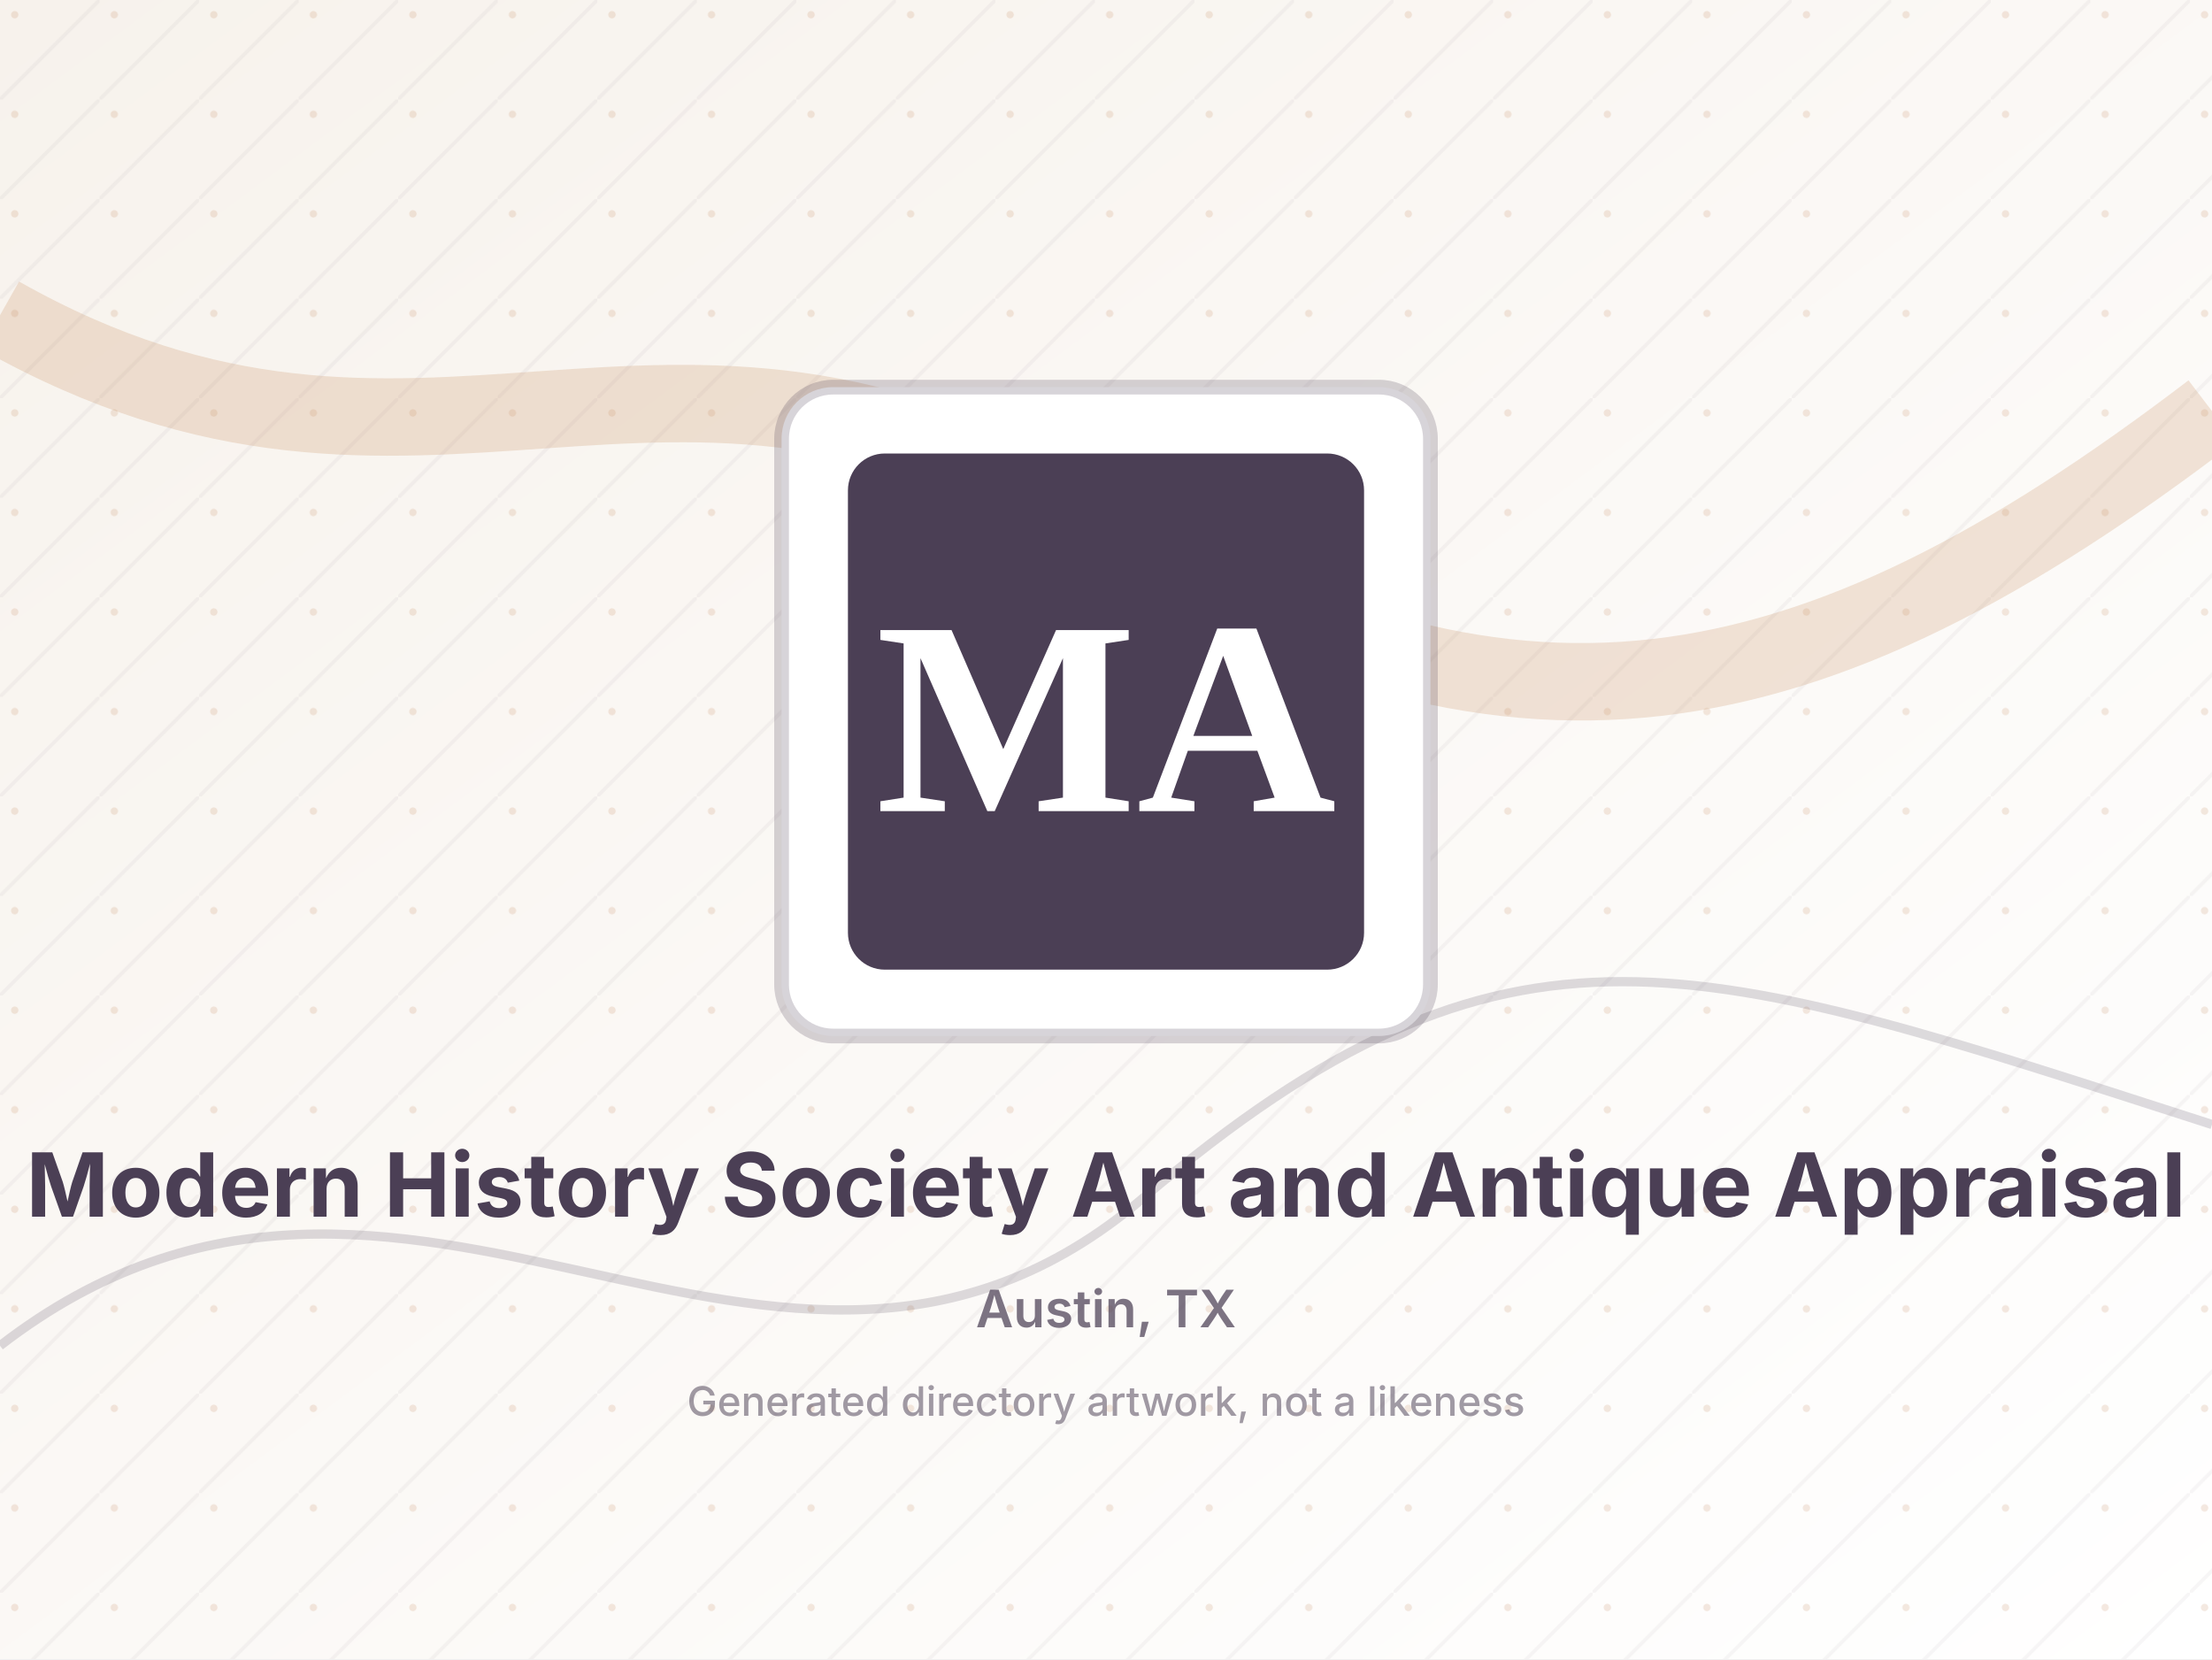
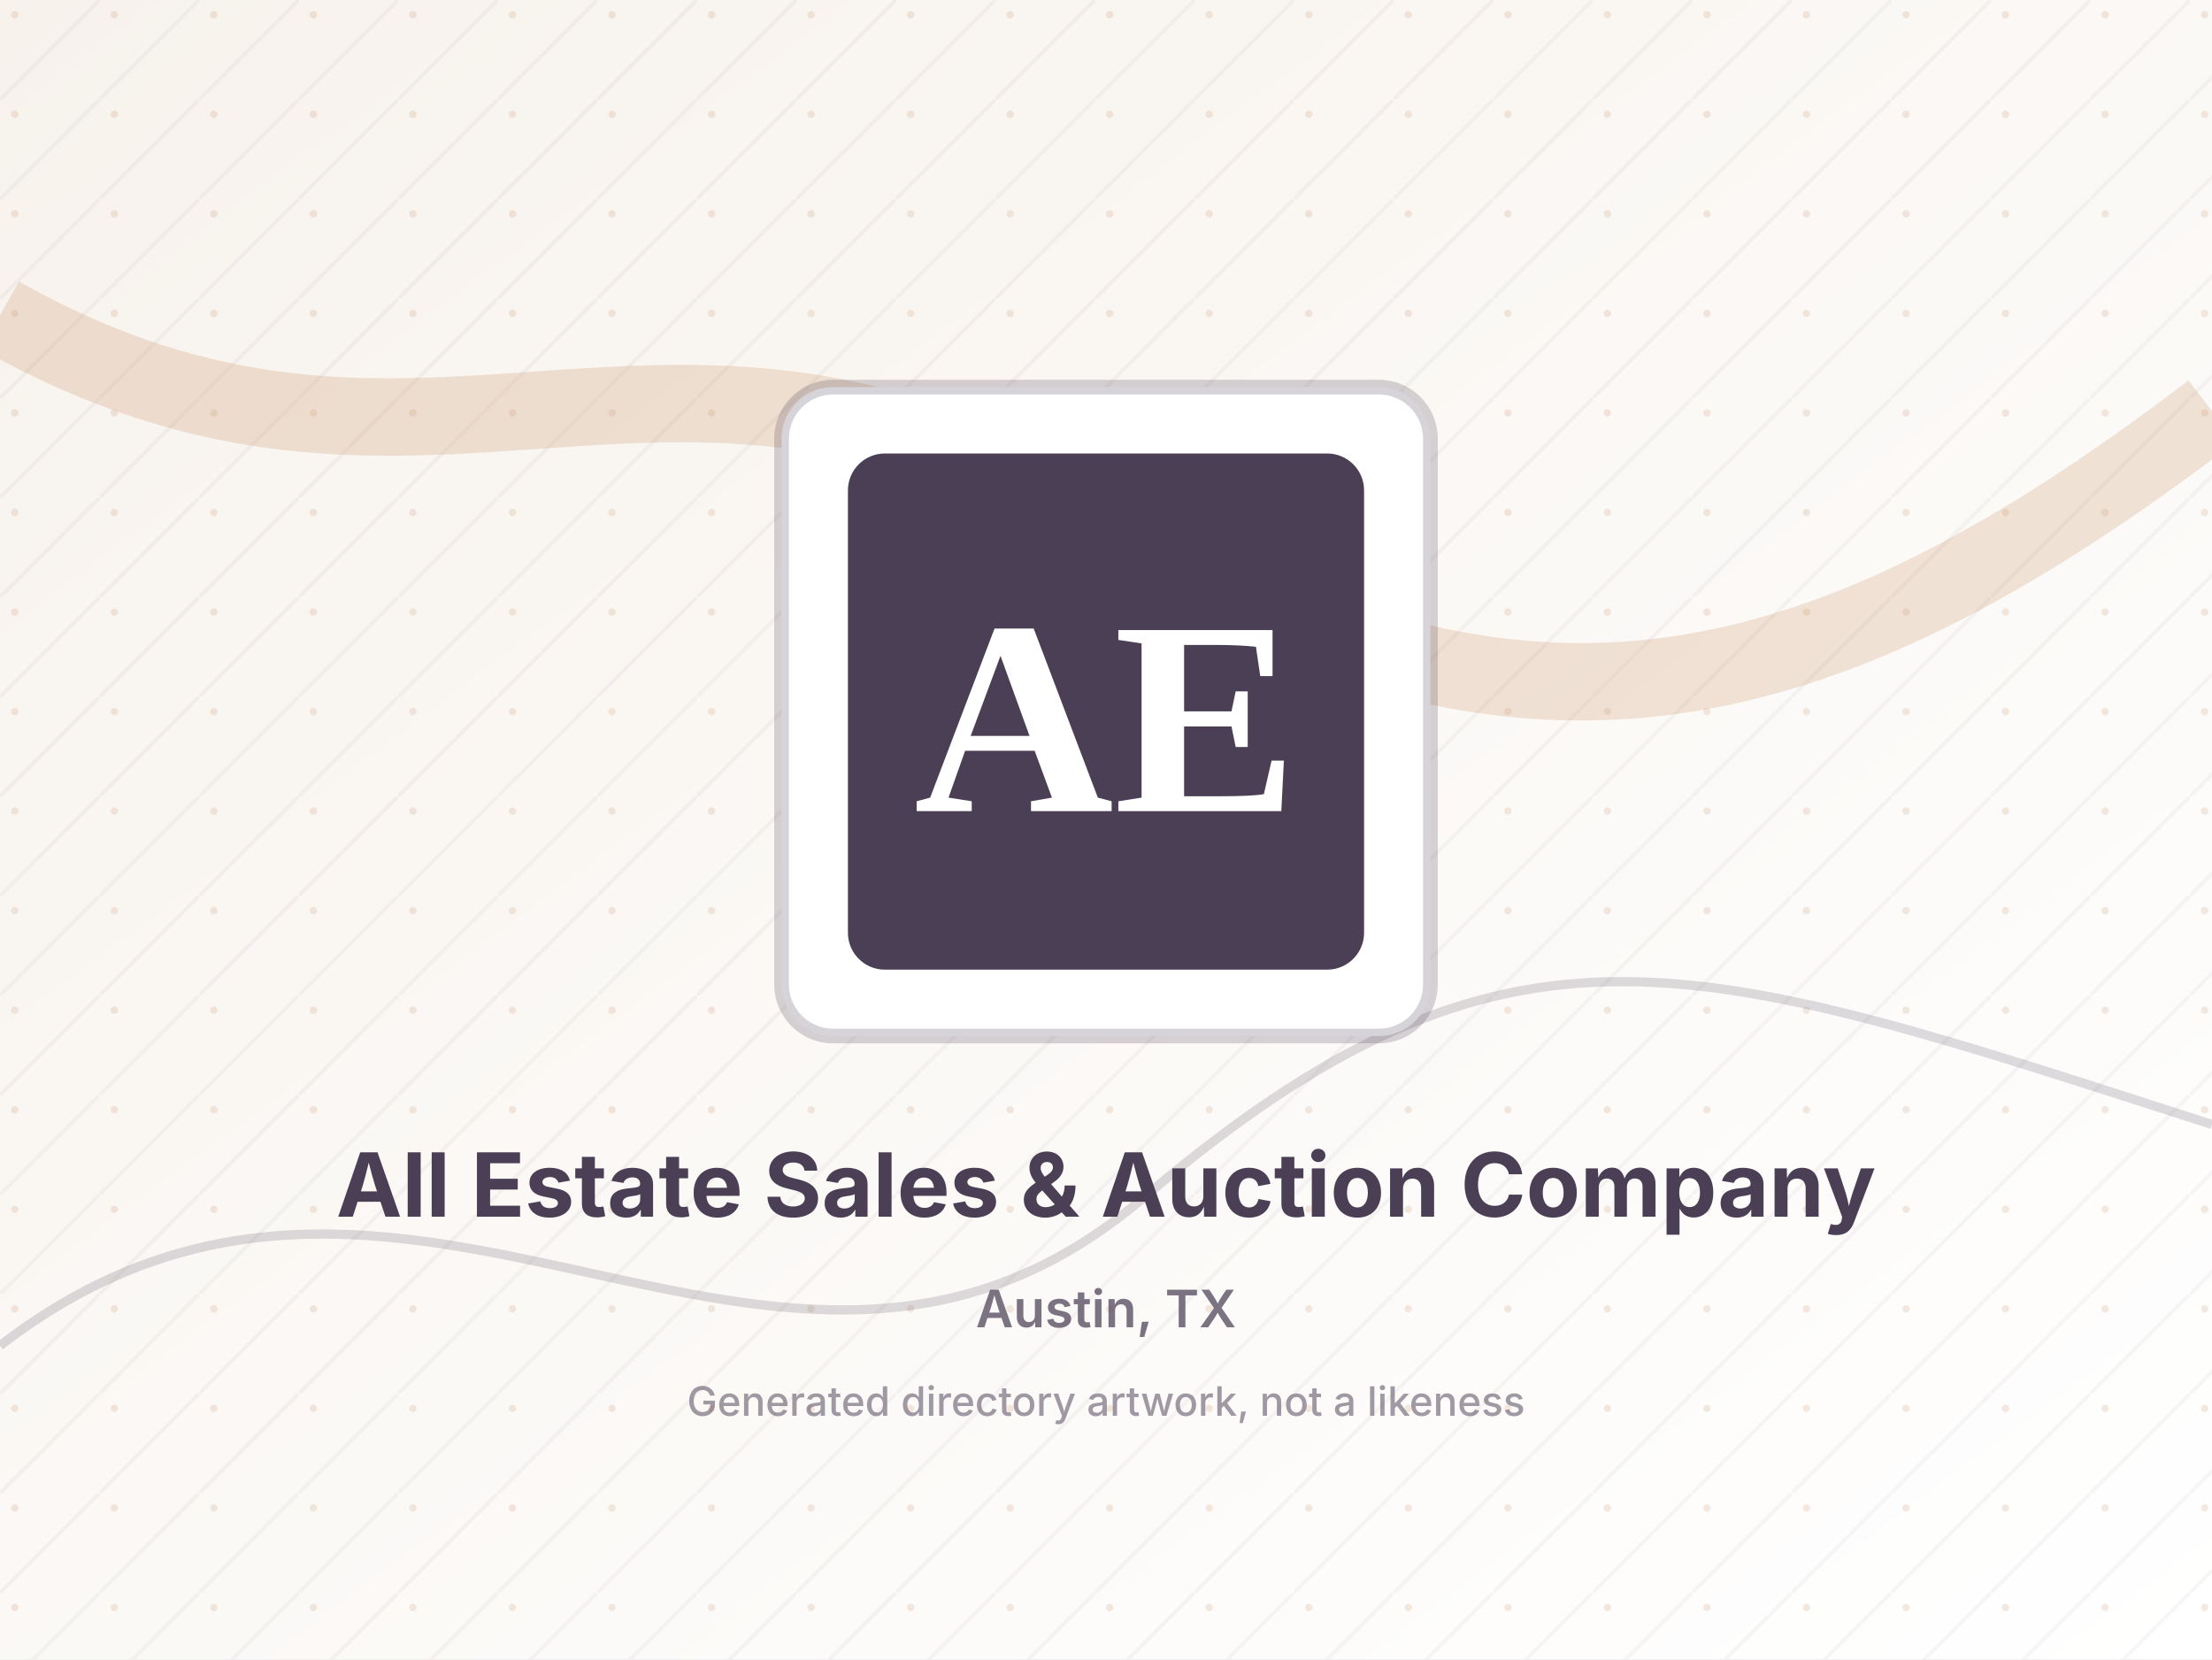
<svg xmlns="http://www.w3.org/2000/svg" viewBox="0 0 1200 900" role="img" aria-labelledby="title desc">
  <defs>
    <linearGradient id="paper" x1="0" y1="0" x2="1" y2="1">
      <stop offset="0" stop-color="#f7f2ec" />
      <stop offset="1" stop-color="#ffffff" />
    </linearGradient>
    <pattern id="ticks" width="54" height="54" patternUnits="userSpaceOnUse">
      <path d="M0 54 L54 0" stroke="#4b3f55" stroke-opacity=".045" stroke-width="2" />
      <circle cx="8" cy="8" r="2" fill="#c48a5a" fill-opacity=".18" />
    </pattern>
  </defs>
  <rect width="1200" height="900" fill="url(#paper)" />
  <rect width="1200" height="900" fill="url(#ticks)" />
  <path d="M0 171 C230 301, 360 141, 590 281 S980 391, 1200 223" fill="none" stroke="#c48a5a" stroke-width="42" stroke-opacity=".22" />
  <path d="M0 730 C220 560, 420 820, 620 650 S920 520, 1200 610" fill="none" stroke="#4b3f55" stroke-width="5" stroke-opacity=".18" />
  <g transform="translate(600 386) rotate(0)">
    <rect x="-176" y="-176" width="352" height="352" rx="28" fill="#fff" stroke="#4b3f55" stroke-opacity=".22" stroke-width="8" />
    <rect x="-140" y="-140" width="280" height="280" rx="20" fill="#4b3f55" />
-     <text x="0" y="54" text-anchor="middle" font-family="Georgia, 'Times New Roman', serif" font-size="150" font-weight="700" fill="#fff">MA</text>
+     <text x="0" y="54" text-anchor="middle" font-family="Georgia, 'Times New Roman', serif" font-size="150" font-weight="700" fill="#fff">AE</text>
  </g>
  <g font-family="Inter, Arial, sans-serif" text-anchor="middle">
-     <text x="600" y="660" font-size="48" font-weight="700" fill="#4b3f55">Modern History Society Art and Antique Appraisal</text>
+     <text x="600" y="660" font-size="48" font-weight="700" fill="#4b3f55">All Estate Sales &amp; Auction Company</text>
    <text x="600" y="720" font-size="28" font-weight="600" fill="#4b3f55" opacity=".72">Austin, TX</text>
    <text x="600" y="768" font-size="22" font-weight="500" fill="#4b3f55" opacity=".52">Generated directory artwork, not a likeness</text>
  </g>
</svg>
